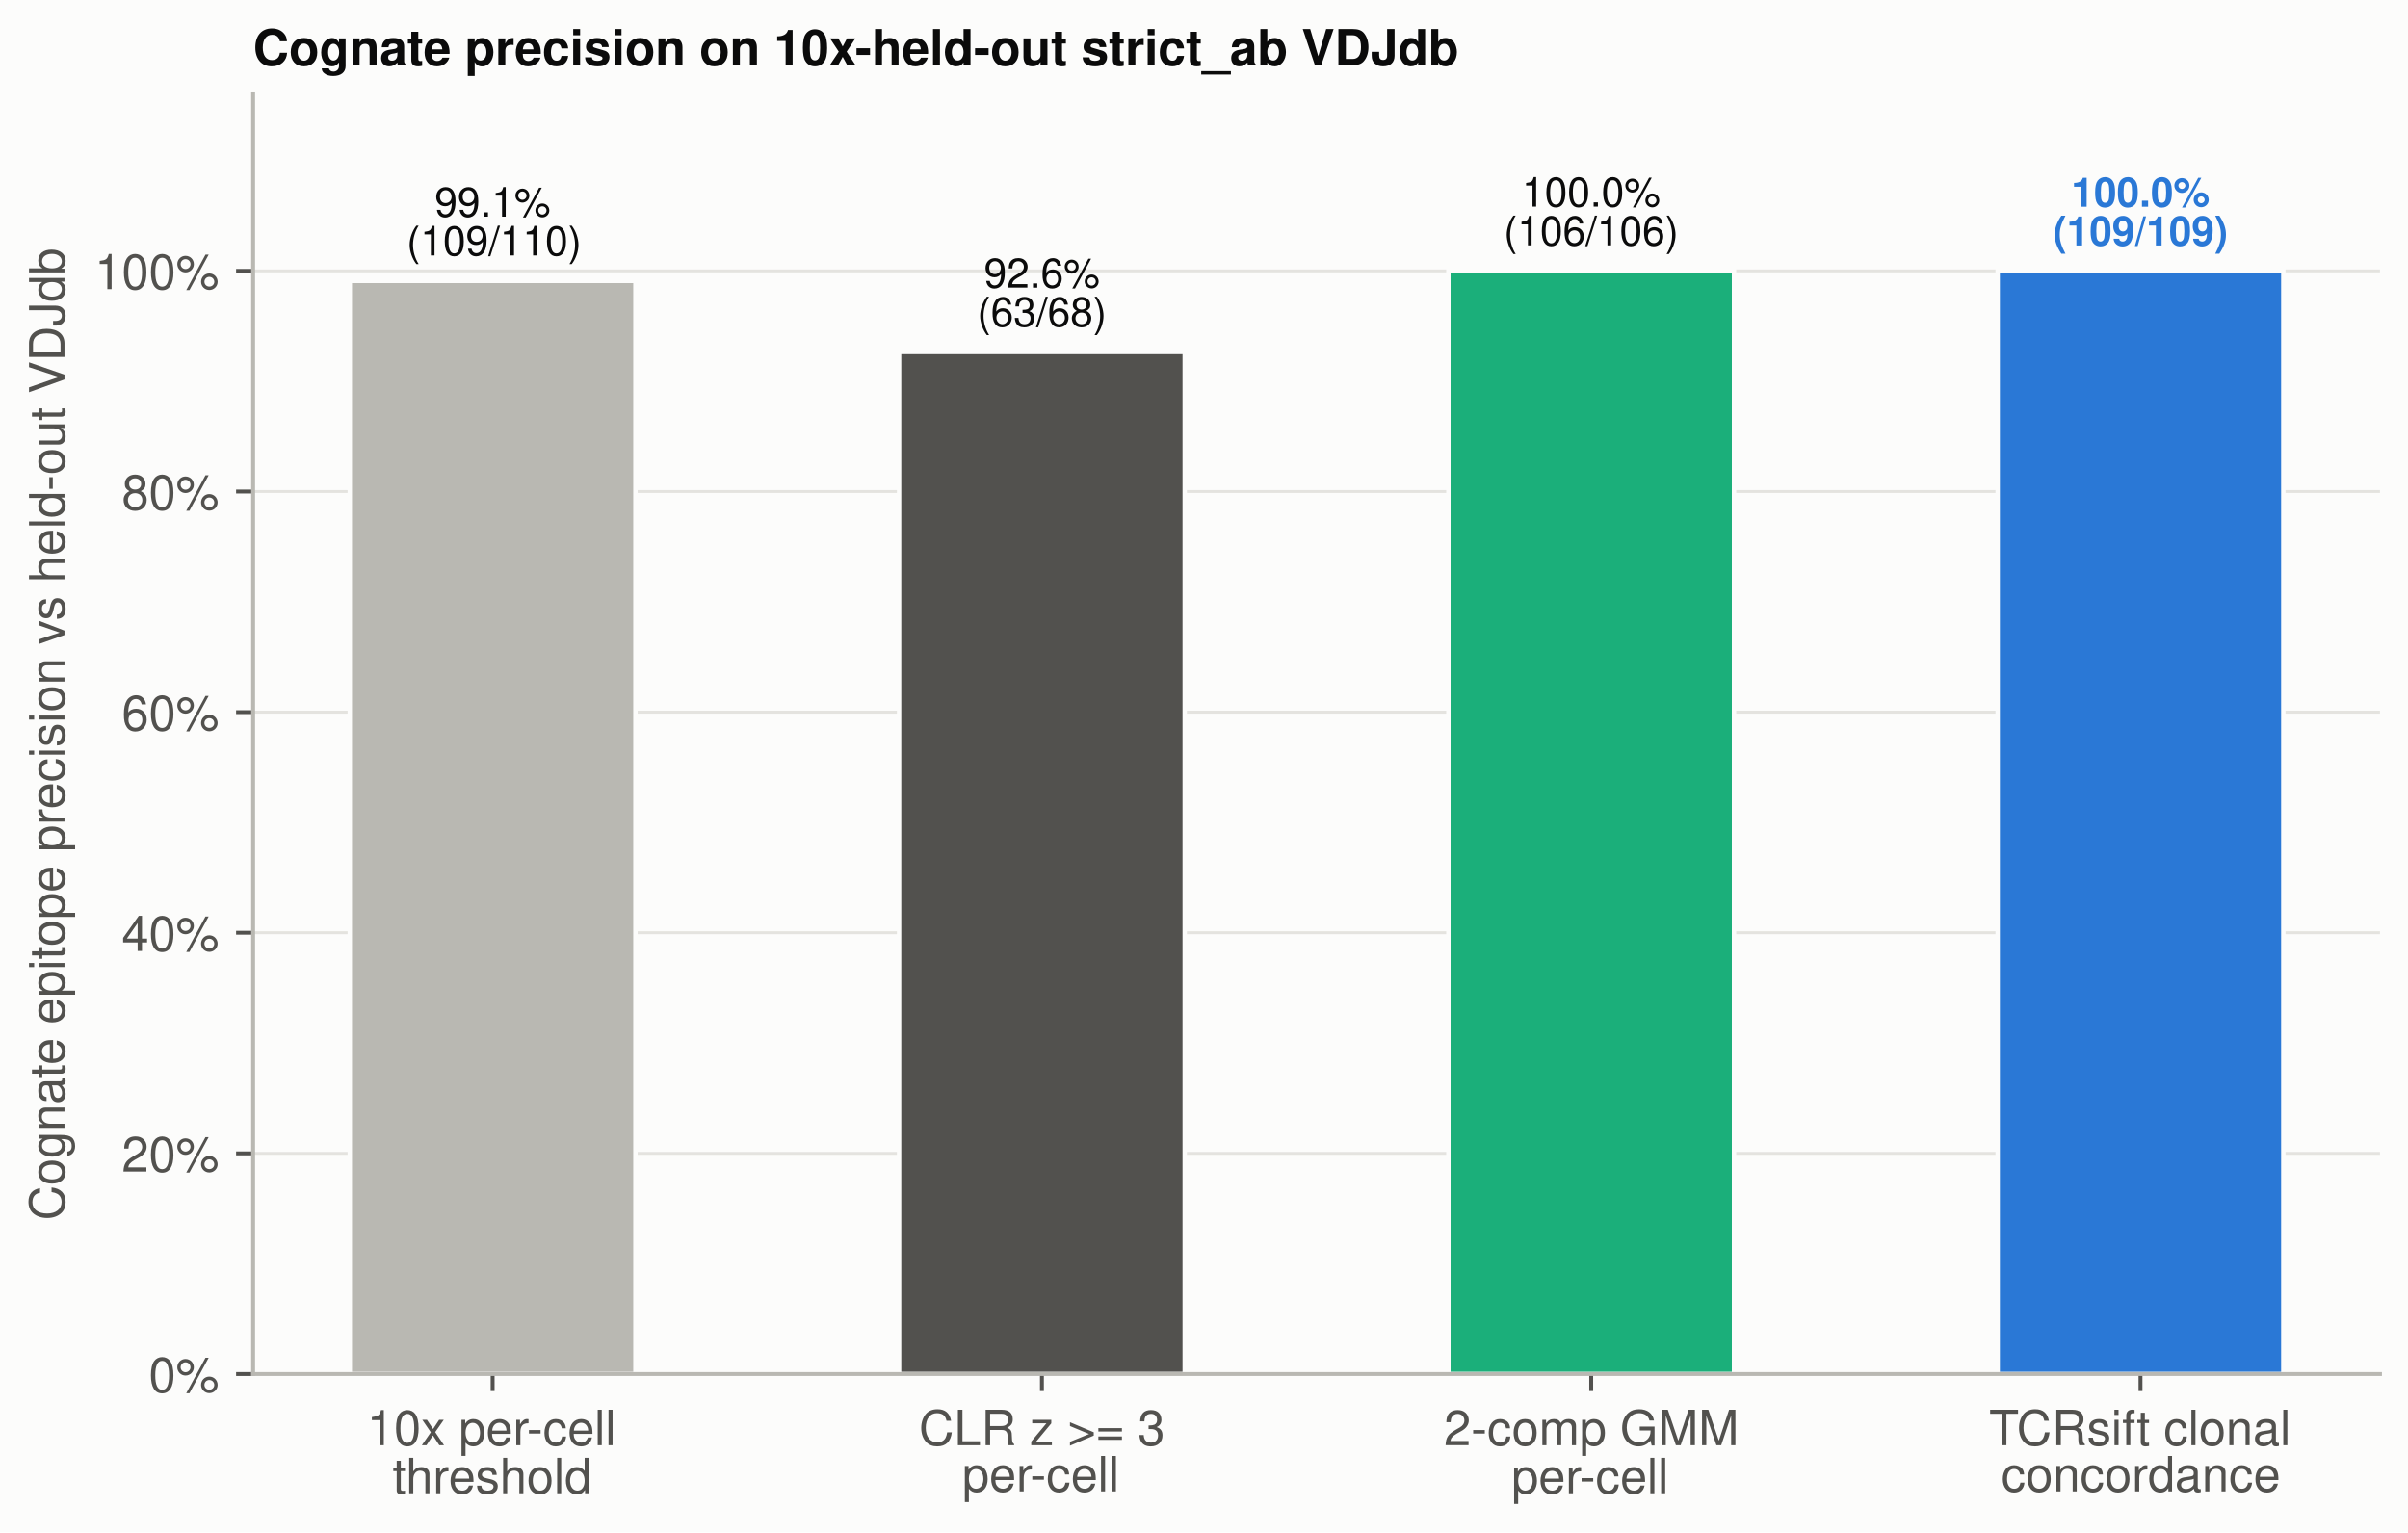
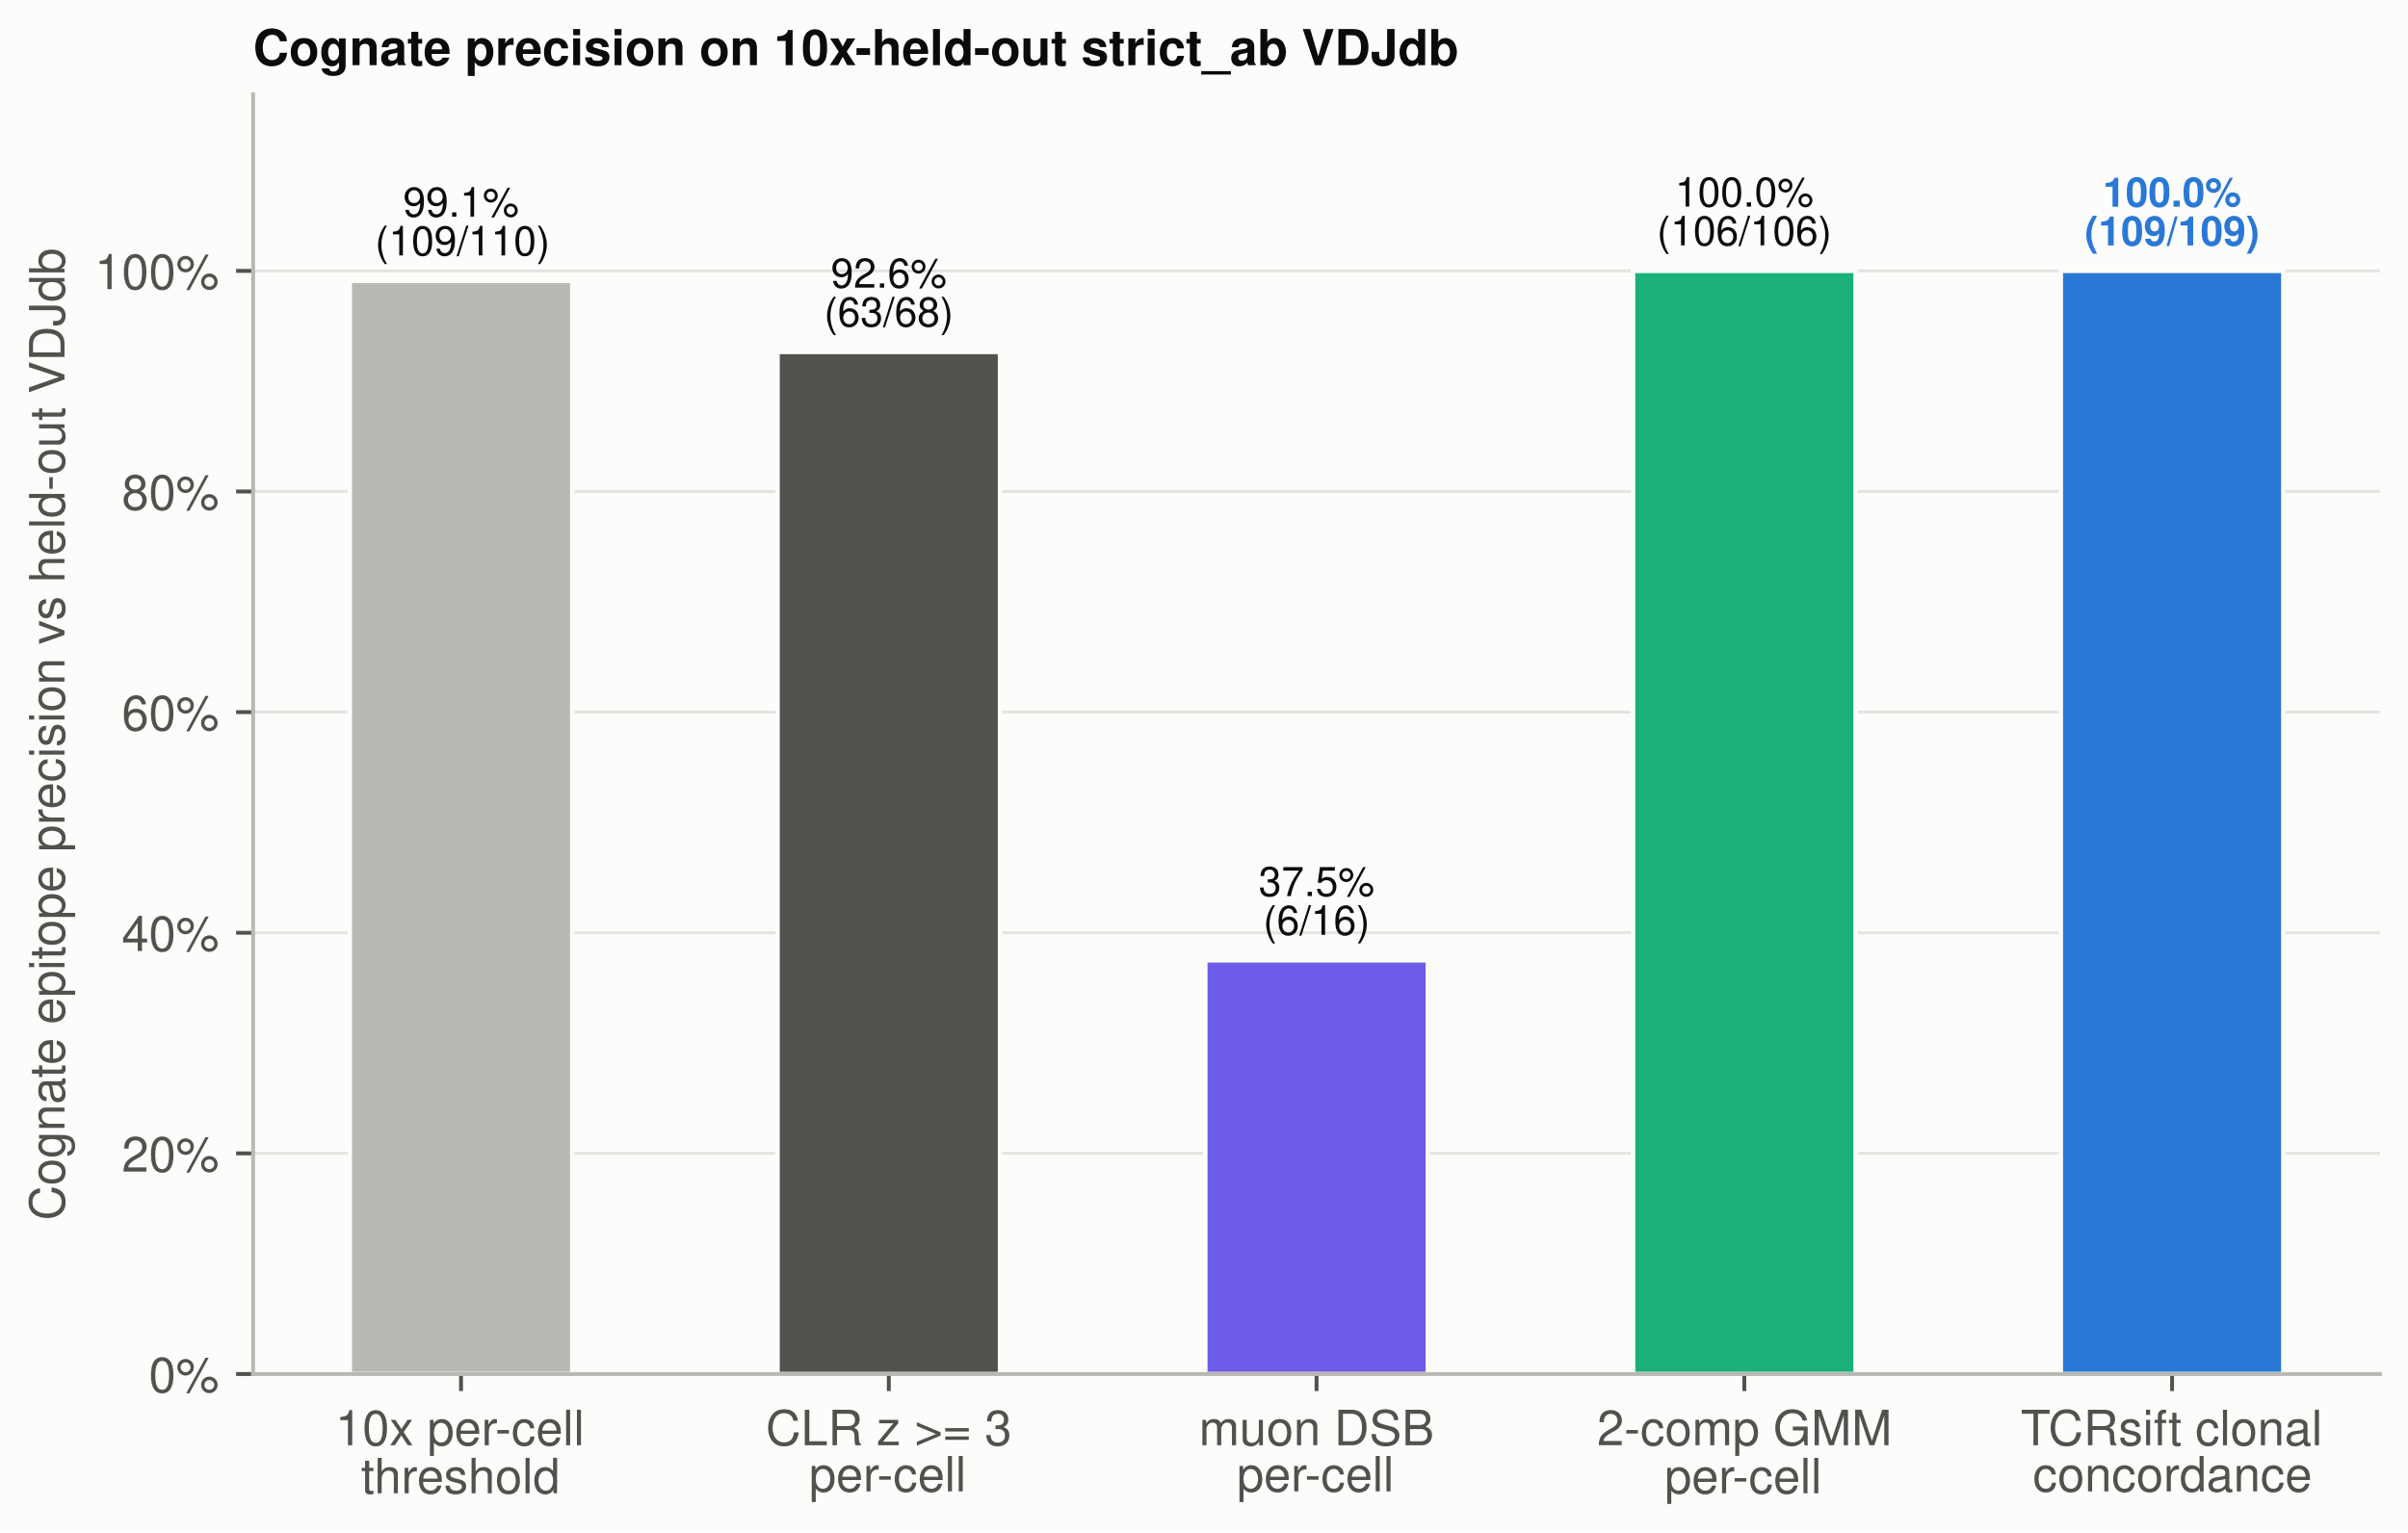
<svg xmlns="http://www.w3.org/2000/svg" xmlns:xlink="http://www.w3.org/1999/xlink" width="495.12pt" height="315.12pt" viewBox="0 0 495.12 315.12" version="1.1">
  <defs>
    <style type="text/css">*{stroke-linejoin: round; stroke-linecap: butt}</style>
  </defs>
  <g id="figure_1">
    <g id="patch_1">
      <path d="M 0 315.12  L 495.12 315.12  L 495.12 0  L 0 0  z " style="fill: #fcfcfb" />
    </g>
    <g id="axes_1">
      <g id="patch_2">
        <path d="M 52.047 282.595  L 489.36 282.595  L 489.36 19.41  L 52.047 19.41  z " style="fill: #fcfcfb" />
      </g>
      <g id="matplotlib.axis_1">
        <g id="xtick_1">
          <g id="line2d_1">
            <defs>
              <path id="mc6937c2ae9" d="M 0 0  L 0 3.5  " style="stroke: #52514e; stroke-width: 0.8" />
            </defs>
            <g>
-               <use xlink:href="#mc6937c2ae9" x="101.29" y="282.595" style="fill: #52514e; stroke: #52514e; stroke-width: 0.8" />
+               <use xlink:href="#mc6937c2ae9" x="94.794" y="282.595" style="fill: #52514e; stroke: #52514e; stroke-width: 0.8" />
            </g>
          </g>
          <g id="text_1">
-             <text style="font-size: 10px; font-family: 'Helvetica', 'Arial', 'DejaVu Sans'; fill: #52514e" transform="translate(75.44731 297.244)">10x per-cell</text>
-             <text style="font-size: 10px; font-family: 'Helvetica', 'Arial', 'DejaVu Sans'; fill: #52514e" transform="translate(80.72309 307.1262)">threshold</text>
+             <text style="font-size: 10px; font-family: 'Helvetica', 'Arial', 'DejaVu Sans'; fill: #52514e" transform="translate(68.95064 297.244)">10x per-cell</text>
+             <text style="font-size: 10px; font-family: 'Helvetica', 'Arial', 'DejaVu Sans'; fill: #52514e" transform="translate(74.22642 307.1262)">threshold</text>
          </g>
        </g>
        <g id="xtick_2">
          <g id="line2d_2">
            <g>
-               <use xlink:href="#mc6937c2ae9" x="214.232" y="282.595" style="fill: #52514e; stroke: #52514e; stroke-width: 0.8" />
+               <use xlink:href="#mc6937c2ae9" x="182.749" y="282.595" style="fill: #52514e; stroke: #52514e; stroke-width: 0.8" />
            </g>
          </g>
          <g id="text_2">
-             <text style="font-size: 10px; font-family: 'Helvetica', 'Arial', 'DejaVu Sans'; fill: #52514e" transform="translate(188.9418 297.244)">CLR z &gt;= 3</text>
-             <text style="font-size: 10px; font-family: 'Helvetica', 'Arial', 'DejaVu Sans'; fill: #52514e" transform="translate(197.8395 306.7411)">per-cell</text>
+             <text style="font-size: 10px; font-family: 'Helvetica', 'Arial', 'DejaVu Sans'; fill: #52514e" transform="translate(157.4579 297.244)">CLR z &gt;= 3</text>
+             <text style="font-size: 10px; font-family: 'Helvetica', 'Arial', 'DejaVu Sans'; fill: #52514e" transform="translate(166.3556 306.7411)">per-cell</text>
          </g>
        </g>
        <g id="xtick_3">
          <g id="line2d_3">
            <g>
-               <use xlink:href="#mc6937c2ae9" x="327.175" y="282.595" style="fill: #52514e; stroke: #52514e; stroke-width: 0.8" />
+               <use xlink:href="#mc6937c2ae9" x="270.704" y="282.595" style="fill: #52514e; stroke: #52514e; stroke-width: 0.8" />
            </g>
          </g>
          <g id="text_3">
-             <text style="font-size: 10px; font-family: 'Helvetica', 'Arial', 'DejaVu Sans'; fill: #52514e" transform="translate(296.8957 297.244)">2-comp GMM</text>
-             <text style="font-size: 10px; font-family: 'Helvetica', 'Arial', 'DejaVu Sans'; fill: #52514e" transform="translate(310.7816 307.1262)">per-cell</text>
+             <text style="font-size: 10px; font-family: 'Helvetica', 'Arial', 'DejaVu Sans'; fill: #52514e" transform="translate(246.5269 297.244)">muon DSB</text>
+             <text style="font-size: 10px; font-family: 'Helvetica', 'Arial', 'DejaVu Sans'; fill: #52514e" transform="translate(254.3105 306.7411)">per-cell</text>
          </g>
        </g>
        <g id="xtick_4">
          <g id="line2d_4">
            <g>
-               <use xlink:href="#mc6937c2ae9" x="440.117" y="282.595" style="fill: #52514e; stroke: #52514e; stroke-width: 0.8" />
+               <use xlink:href="#mc6937c2ae9" x="358.658" y="282.595" style="fill: #52514e; stroke: #52514e; stroke-width: 0.8" />
            </g>
          </g>
          <g id="text_4">
-             <text style="font-size: 10px; font-family: 'Helvetica', 'Arial', 'DejaVu Sans'; fill: #52514e" transform="translate(408.9996 297.244)">TCRsift clonal</text>
-             <text style="font-size: 10px; font-family: 'Helvetica', 'Arial', 'DejaVu Sans'; fill: #52514e" transform="translate(411.4886 306.7411)">concordance</text>
+             <text style="font-size: 10px; font-family: 'Helvetica', 'Arial', 'DejaVu Sans'; fill: #52514e" transform="translate(328.3796 297.244)">2-comp GMM</text>
+             <text style="font-size: 10px; font-family: 'Helvetica', 'Arial', 'DejaVu Sans'; fill: #52514e" transform="translate(342.2655 307.1262)">per-cell</text>
+           </g>
+         </g>
+         <g id="xtick_5">
+           <g id="line2d_5">
+             <g>
+               <use xlink:href="#mc6937c2ae9" x="446.613" y="282.595" style="fill: #52514e; stroke: #52514e; stroke-width: 0.8" />
+             </g>
+           </g>
+           <g id="text_5">
+             <text style="font-size: 10px; font-family: 'Helvetica', 'Arial', 'DejaVu Sans'; fill: #52514e" transform="translate(415.4962 297.244)">TCRsift clonal</text>
+             <text style="font-size: 10px; font-family: 'Helvetica', 'Arial', 'DejaVu Sans'; fill: #52514e" transform="translate(417.9853 306.7411)">concordance</text>
          </g>
        </g>
      </g>
      <g id="matplotlib.axis_2">
        <g id="ytick_1">
-           <g id="line2d_5">
+           <g id="line2d_6">
            <path d="M 52.047 282.595  L 489.36 282.595  " clip-path="url(#p8c0b0ff87c)" style="fill: none; stroke: #e4e3df; stroke-width: 0.6; stroke-linecap: square" />
          </g>
-           <g id="line2d_6">
+           <g id="line2d_7">
            <defs>
              <path id="mceed921732" d="M 0 0  L -3.5 0  " style="stroke: #52514e; stroke-width: 0.8" />
            </defs>
            <g>
              <use xlink:href="#mceed921732" x="52.047" y="282.595" style="fill: #52514e; stroke: #52514e; stroke-width: 0.8" />
            </g>
          </g>
-           <g id="text_5">
+           <g id="text_6">
            <text style="font-size: 10px; font-family: 'Helvetica', 'Arial', 'DejaVu Sans'; text-anchor: end; fill: #52514e" x="45.047" y="286.345" transform="rotate(-0 45.0475 286.3451)">0%</text>
          </g>
        </g>
        <g id="ytick_2">
-           <g id="line2d_7">
+           <g id="line2d_8">
            <path d="M 52.047 237.218  L 489.36 237.218  " clip-path="url(#p8c0b0ff87c)" style="fill: none; stroke: #e4e3df; stroke-width: 0.6; stroke-linecap: square" />
          </g>
-           <g id="line2d_8">
+           <g id="line2d_9">
            <g>
              <use xlink:href="#mceed921732" x="52.047" y="237.218" style="fill: #52514e; stroke: #52514e; stroke-width: 0.8" />
            </g>
          </g>
-           <g id="text_6">
+           <g id="text_7">
            <text style="font-size: 10px; font-family: 'Helvetica', 'Arial', 'DejaVu Sans'; text-anchor: end; fill: #52514e" x="45.047" y="240.968" transform="rotate(-0 45.0475 240.9683)">20%</text>
          </g>
        </g>
        <g id="ytick_3">
-           <g id="line2d_9">
+           <g id="line2d_10">
            <path d="M 52.047 191.842  L 489.36 191.842  " clip-path="url(#p8c0b0ff87c)" style="fill: none; stroke: #e4e3df; stroke-width: 0.6; stroke-linecap: square" />
          </g>
-           <g id="line2d_10">
+           <g id="line2d_11">
            <g>
              <use xlink:href="#mceed921732" x="52.047" y="191.842" style="fill: #52514e; stroke: #52514e; stroke-width: 0.8" />
            </g>
          </g>
-           <g id="text_7">
+           <g id="text_8">
            <text style="font-size: 10px; font-family: 'Helvetica', 'Arial', 'DejaVu Sans'; text-anchor: end; fill: #52514e" x="45.047" y="195.592" transform="rotate(-0 45.0475 195.5916)">40%</text>
          </g>
        </g>
        <g id="ytick_4">
-           <g id="line2d_11">
+           <g id="line2d_12">
            <path d="M 52.047 146.465  L 489.36 146.465  " clip-path="url(#p8c0b0ff87c)" style="fill: none; stroke: #e4e3df; stroke-width: 0.6; stroke-linecap: square" />
          </g>
-           <g id="line2d_12">
+           <g id="line2d_13">
            <g>
              <use xlink:href="#mceed921732" x="52.047" y="146.465" style="fill: #52514e; stroke: #52514e; stroke-width: 0.8" />
            </g>
          </g>
-           <g id="text_8">
+           <g id="text_9">
            <text style="font-size: 10px; font-family: 'Helvetica', 'Arial', 'DejaVu Sans'; text-anchor: end; fill: #52514e" x="45.047" y="150.215" transform="rotate(-0 45.0475 150.2149)">60%</text>
          </g>
        </g>
        <g id="ytick_5">
-           <g id="line2d_13">
+           <g id="line2d_14">
            <path d="M 52.047 101.088  L 489.36 101.088  " clip-path="url(#p8c0b0ff87c)" style="fill: none; stroke: #e4e3df; stroke-width: 0.6; stroke-linecap: square" />
          </g>
-           <g id="line2d_14">
+           <g id="line2d_15">
            <g>
              <use xlink:href="#mceed921732" x="52.047" y="101.088" style="fill: #52514e; stroke: #52514e; stroke-width: 0.8" />
            </g>
          </g>
-           <g id="text_9">
+           <g id="text_10">
            <text style="font-size: 10px; font-family: 'Helvetica', 'Arial', 'DejaVu Sans'; text-anchor: end; fill: #52514e" x="45.047" y="104.838" transform="rotate(-0 45.0475 104.8381)">80%</text>
          </g>
        </g>
        <g id="ytick_6">
-           <g id="line2d_15">
+           <g id="line2d_16">
            <path d="M 52.047 55.711  L 489.36 55.711  " clip-path="url(#p8c0b0ff87c)" style="fill: none; stroke: #e4e3df; stroke-width: 0.6; stroke-linecap: square" />
          </g>
-           <g id="line2d_16">
+           <g id="line2d_17">
            <g>
              <use xlink:href="#mceed921732" x="52.047" y="55.711" style="fill: #52514e; stroke: #52514e; stroke-width: 0.8" />
            </g>
          </g>
-           <g id="text_10">
+           <g id="text_11">
            <text style="font-size: 10px; font-family: 'Helvetica', 'Arial', 'DejaVu Sans'; text-anchor: end; fill: #52514e" x="45.047" y="59.461" transform="rotate(-0 45.0475 59.46139)">100%</text>
          </g>
        </g>
-         <g id="text_11">
+         <g id="text_12">
          <text style="font-size: 10px; font-family: 'Helvetica', 'Arial', 'DejaVu Sans'; text-anchor: middle; fill: #52514e" x="13.26" y="151.003" transform="rotate(-90 13.26 151.0025)">Cognate epitope precision vs held-out VDJdb</text>
        </g>
      </g>
      <g id="patch_3">
-         <path d="M 71.925 282.595  L 130.655 282.595  L 130.655 57.776  L 71.925 57.776  z " clip-path="url(#p8c0b0ff87c)" style="fill: #b9b8b2; stroke: #fcfcfb; stroke-width: 0.9; stroke-linejoin: miter" />
+         <path d="M 71.925 282.595  L 117.662 282.595  L 117.662 57.776  L 71.925 57.776  z " clip-path="url(#p8c0b0ff87c)" style="fill: #b9b8b2; stroke: #fcfcfb; stroke-width: 0.9; stroke-linejoin: miter" />
      </g>
      <g id="patch_4">
-         <path d="M 184.867 282.595  L 243.597 282.595  L 243.597 72.387  L 184.867 72.387  z " clip-path="url(#p8c0b0ff87c)" style="fill: #52514e; stroke: #fcfcfb; stroke-width: 0.9; stroke-linejoin: miter" />
+         <path d="M 159.88 282.595  L 205.617 282.595  L 205.617 72.387  L 159.88 72.387  z " clip-path="url(#p8c0b0ff87c)" style="fill: #52514e; stroke: #fcfcfb; stroke-width: 0.9; stroke-linejoin: miter" />
      </g>
      <g id="patch_5">
-         <path d="M 297.81 282.595  L 356.54 282.595  L 356.54 55.711  L 297.81 55.711  z " clip-path="url(#p8c0b0ff87c)" style="fill: #1baf7a; stroke: #fcfcfb; stroke-width: 0.9; stroke-linejoin: miter" />
+         <path d="M 247.835 282.595  L 293.572 282.595  L 293.572 197.514  L 247.835 197.514  z " clip-path="url(#p8c0b0ff87c)" style="fill: #6c5ce7; stroke: #fcfcfb; stroke-width: 0.9; stroke-linejoin: miter" />
      </g>
      <g id="patch_6">
-         <path d="M 410.752 282.595  L 469.482 282.595  L 469.482 55.711  L 410.752 55.711  z " clip-path="url(#p8c0b0ff87c)" style="fill: #2a78d6; stroke: #fcfcfb; stroke-width: 0.9; stroke-linejoin: miter" />
+         <path d="M 335.79 282.595  L 381.527 282.595  L 381.527 55.711  L 335.79 55.711  z " clip-path="url(#p8c0b0ff87c)" style="fill: #1baf7a; stroke: #fcfcfb; stroke-width: 0.9; stroke-linejoin: miter" />
      </g>
      <g id="patch_7">
+         <path d="M 423.745 282.595  L 469.482 282.595  L 469.482 55.711  L 423.745 55.711  z " clip-path="url(#p8c0b0ff87c)" style="fill: #2a78d6; stroke: #fcfcfb; stroke-width: 0.9; stroke-linejoin: miter" />
+       </g>
+       <g id="patch_8">
        <path d="M 52.047 282.595  L 52.047 19.41  " style="fill: none; stroke: #b9b8b2; stroke-width: 0.8; stroke-linejoin: miter; stroke-linecap: square" />
      </g>
-       <g id="patch_8">
+       <g id="patch_9">
        <path d="M 52.047 282.595  L 489.36 282.595  " style="fill: none; stroke: #b9b8b2; stroke-width: 0.8; stroke-linejoin: miter; stroke-linecap: square" />
      </g>
-       <g id="text_12">
-         <text style="font-size: 8.4px; font-family: 'Helvetica', 'Arial', 'DejaVu Sans'; fill: #0b0b0b" transform="translate(89.38197 44.55601)">99.1%</text>
-         <text style="font-size: 8.4px; font-family: 'Helvetica', 'Arial', 'DejaVu Sans'; fill: #0b0b0b" transform="translate(83.62272 52.53355)">(109/110)</text>
-       </g>
      <g id="text_13">
-         <text style="font-size: 8.4px; font-family: 'Helvetica', 'Arial', 'DejaVu Sans'; fill: #0b0b0b" transform="translate(202.3241 59.16732)">92.6%</text>
-         <text style="font-size: 8.4px; font-family: 'Helvetica', 'Arial', 'DejaVu Sans'; fill: #0b0b0b" transform="translate(200.9263 67.14486)">(63/68)</text>
+         <text style="font-size: 8.4px; font-family: 'Helvetica', 'Arial', 'DejaVu Sans'; fill: #0b0b0b" transform="translate(82.88529 44.55601)">99.1%</text>
+         <text style="font-size: 8.4px; font-family: 'Helvetica', 'Arial', 'DejaVu Sans'; fill: #0b0b0b" transform="translate(77.12604 52.53355)">(109/110)</text>
      </g>
      <g id="text_14">
-         <text style="font-size: 8.4px; font-family: 'Helvetica', 'Arial', 'DejaVu Sans'; fill: #0b0b0b" transform="translate(312.9307 42.49137)">100.0%</text>
-         <text style="font-size: 8.4px; font-family: 'Helvetica', 'Arial', 'DejaVu Sans'; fill: #0b0b0b" transform="translate(309.1973 50.46891)">(106/106)</text>
+         <text style="font-size: 8.4px; font-family: 'Helvetica', 'Arial', 'DejaVu Sans'; fill: #0b0b0b" transform="translate(170.8402 59.16732)">92.6%</text>
+         <text style="font-size: 8.4px; font-family: 'Helvetica', 'Arial', 'DejaVu Sans'; fill: #0b0b0b" transform="translate(169.4424 67.14486)">(63/68)</text>
      </g>
      <g id="text_15">
-         <text style="font-weight: 700; font-size: 8.4px; font-family: 'Helvetica', 'Arial', 'DejaVu Sans'; fill: #2a78d6" transform="translate(425.8728 42.51106)">100.0%</text>
-         <text style="font-weight: 700; font-size: 8.4px; font-family: 'Helvetica', 'Arial', 'DejaVu Sans'; fill: #2a78d6" transform="translate(422.1394 50.4886)">(109/109)</text>
+         <text style="font-size: 8.4px; font-family: 'Helvetica', 'Arial', 'DejaVu Sans'; fill: #0b0b0b" transform="translate(258.7952 184.2937)">37.5%</text>
+         <text style="font-size: 8.4px; font-family: 'Helvetica', 'Arial', 'DejaVu Sans'; fill: #0b0b0b" transform="translate(259.733 192.2712)">(6/16)</text>
      </g>
      <g id="text_16">
+         <text style="font-size: 8.4px; font-family: 'Helvetica', 'Arial', 'DejaVu Sans'; fill: #0b0b0b" transform="translate(344.4146 42.49137)">100.0%</text>
+         <text style="font-size: 8.4px; font-family: 'Helvetica', 'Arial', 'DejaVu Sans'; fill: #0b0b0b" transform="translate(340.6811 50.46891)">(106/106)</text>
+       </g>
+       <g id="text_17">
+         <text style="font-weight: 700; font-size: 8.4px; font-family: 'Helvetica', 'Arial', 'DejaVu Sans'; fill: #2a78d6" transform="translate(432.3695 42.51106)">100.0%</text>
+         <text style="font-weight: 700; font-size: 8.4px; font-family: 'Helvetica', 'Arial', 'DejaVu Sans'; fill: #2a78d6" transform="translate(428.6361 50.4886)">(109/109)</text>
+       </g>
+       <g id="text_18">
        <text style="font-weight: 700; font-size: 10.2px; font-family: 'Helvetica', 'Arial', 'DejaVu Sans'; text-anchor: start; fill: #0b0b0b" x="52.047" y="13.41" transform="rotate(-0 52.0475 13.41)">Cognate precision on 10x-held-out strict_ab VDJdb</text>
      </g>
    </g>
  </g>
  <defs>
    <clipPath id="p8c0b0ff87c">
      <rect x="52.047" y="19.41" width="437.312" height="263.185" />
    </clipPath>
  </defs>
</svg>
